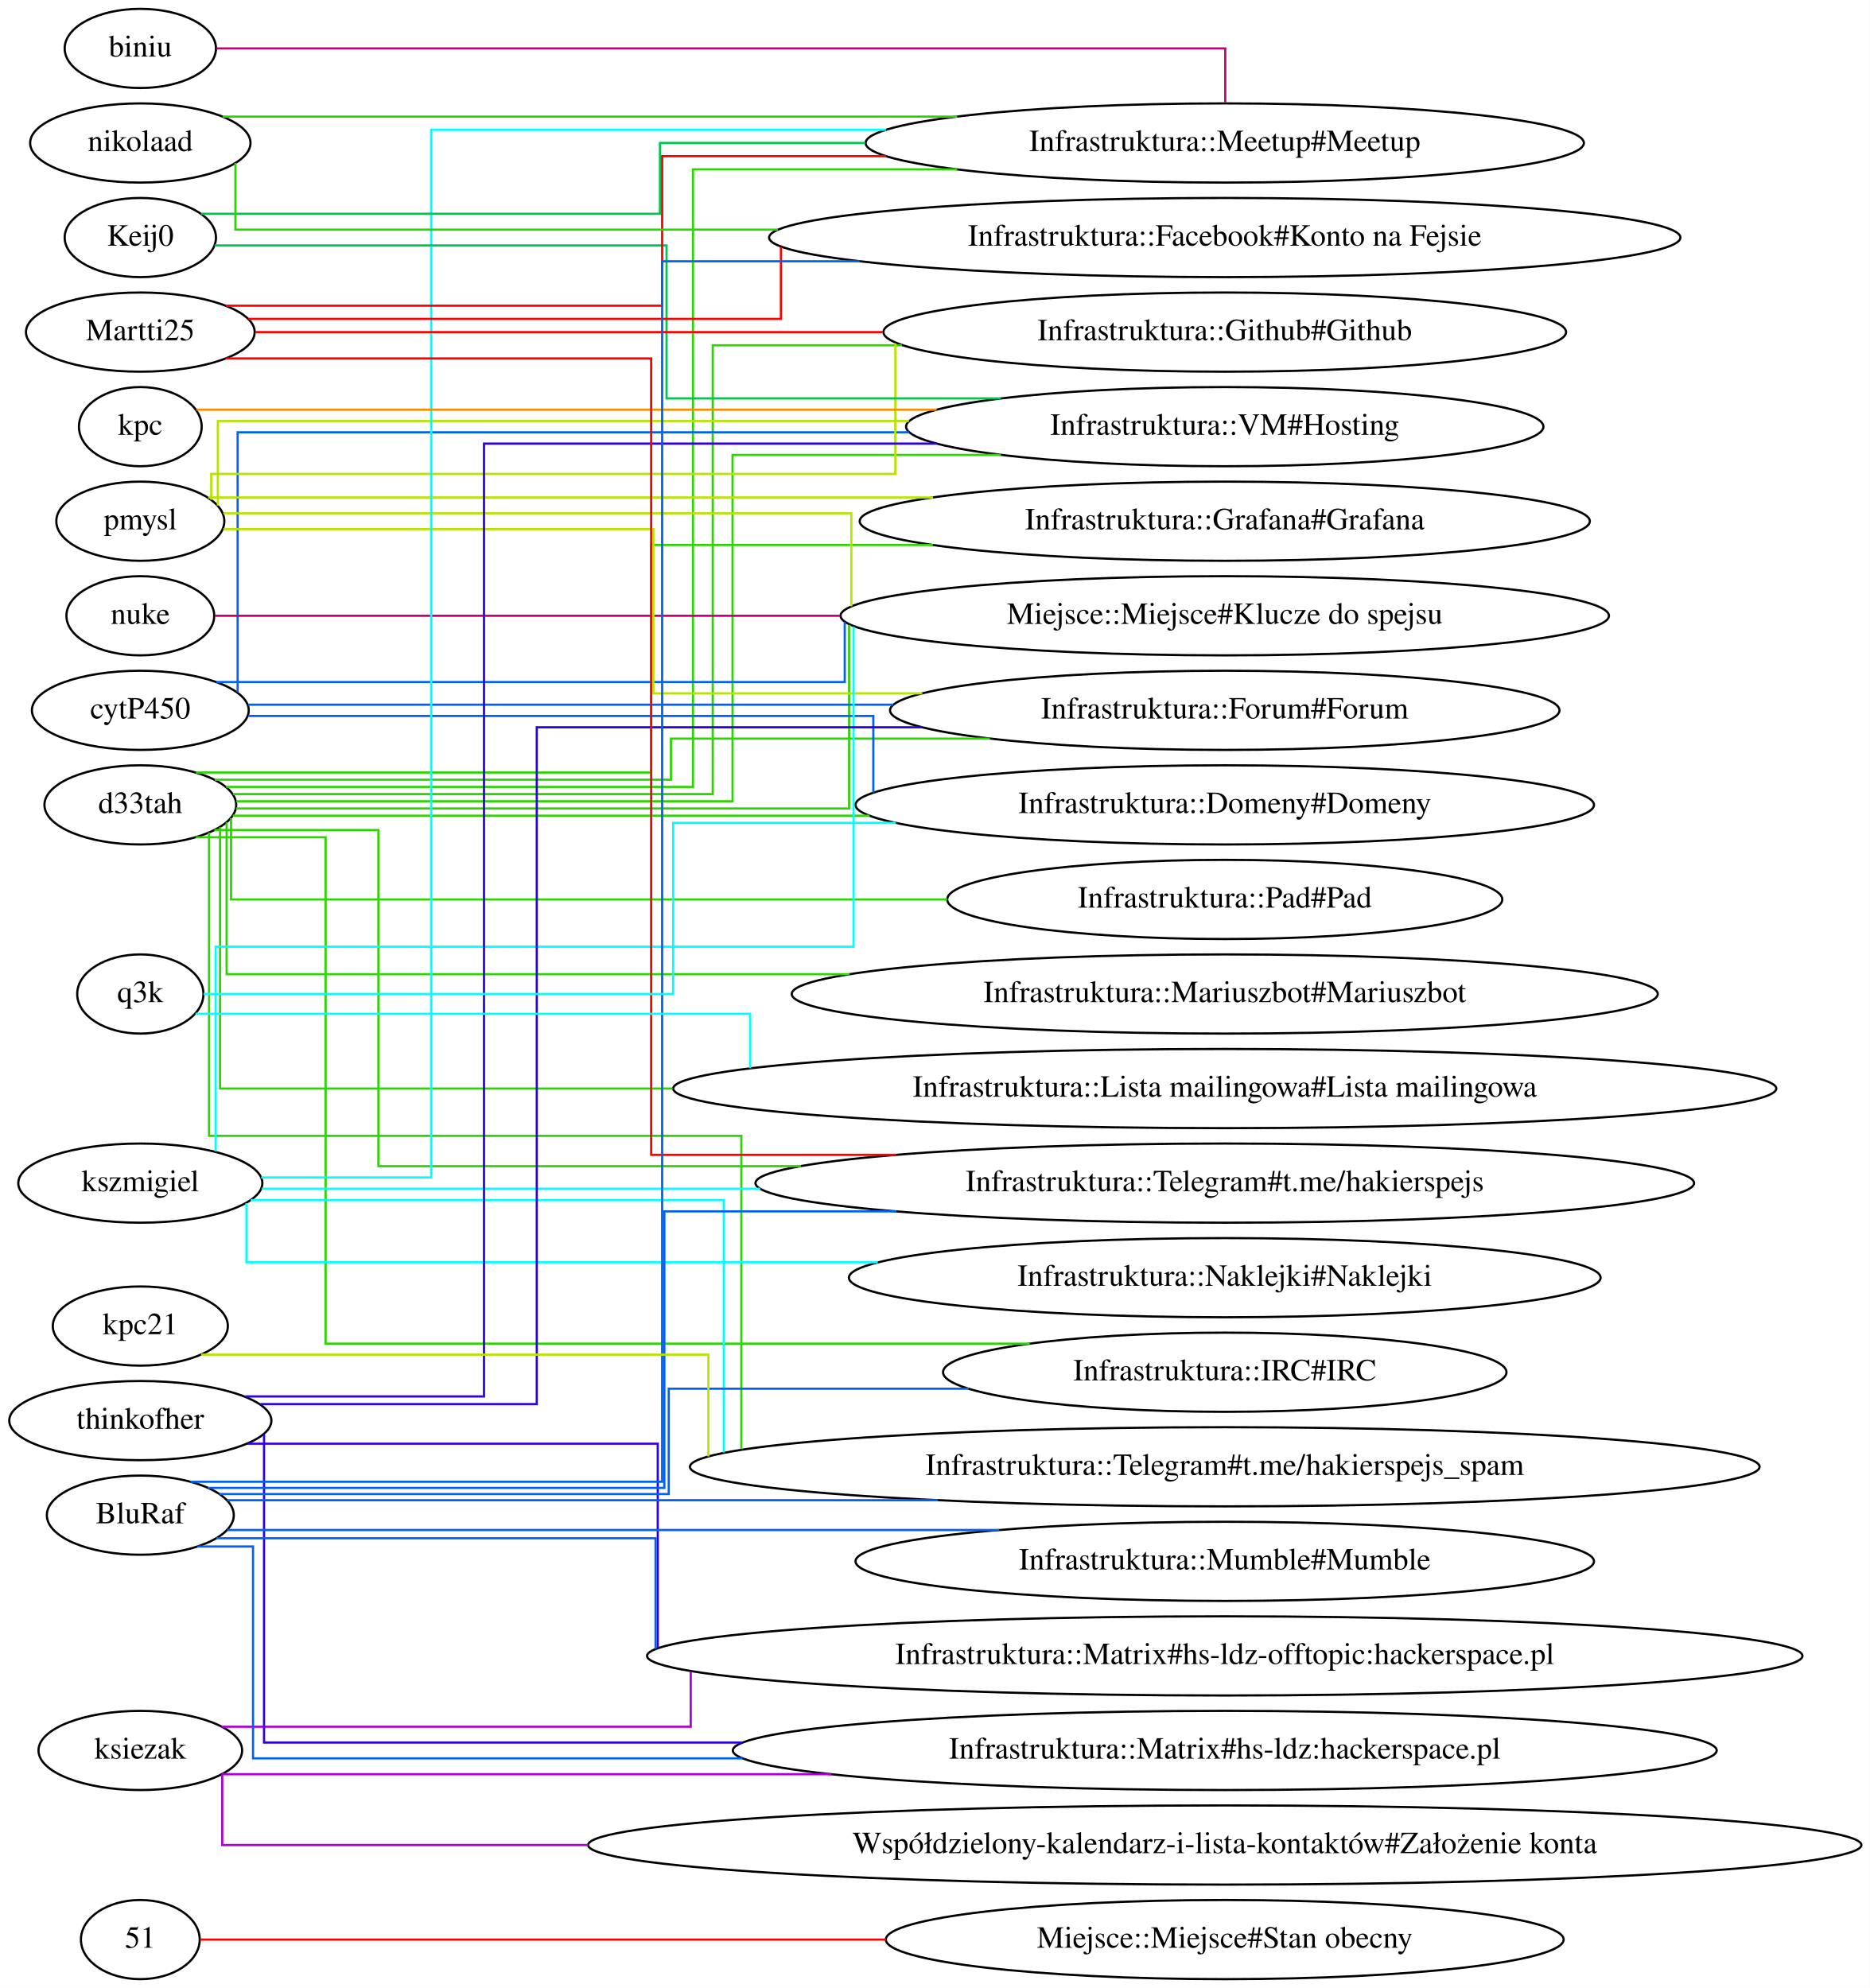
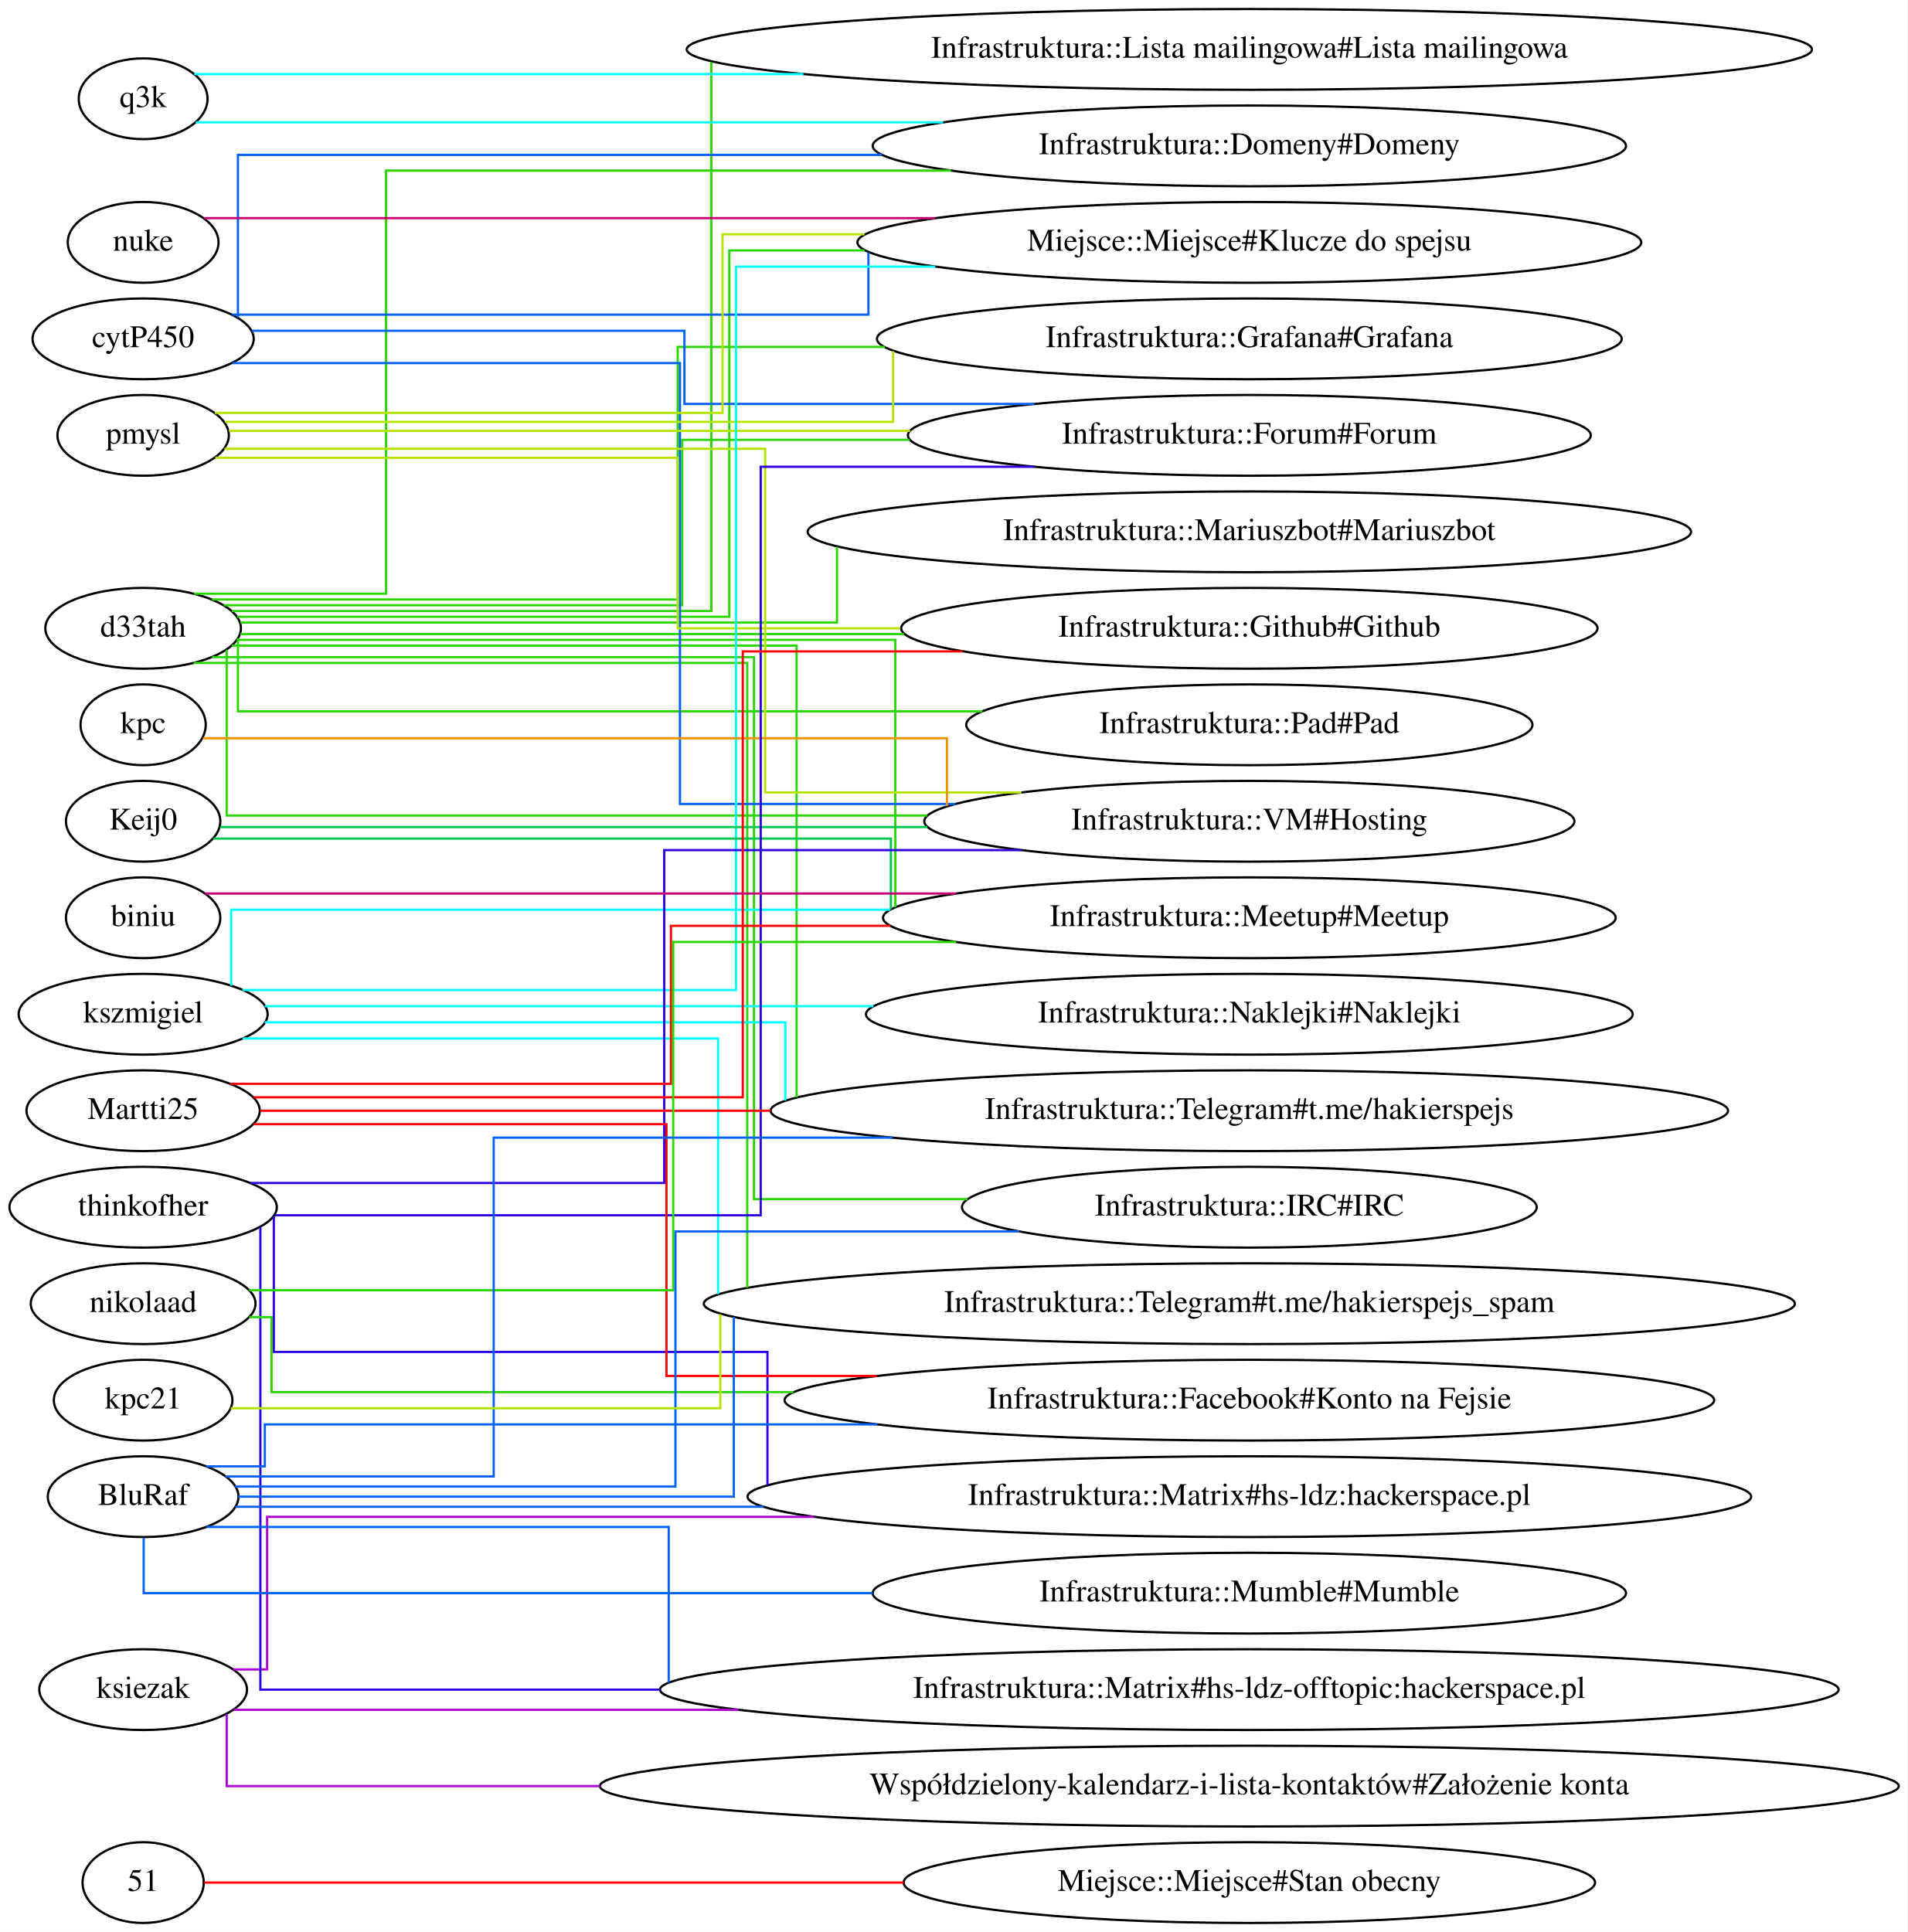
- <svg xmlns="http://www.w3.org/2000/svg" width="850pt" height="904pt" viewBox="0.00 0.00 850.04 904.00">
-   <g id="graph0" class="graph" transform="scale(1 1) rotate(0) translate(4 900)">
-     <polygon fill="#ffffff" stroke="transparent" points="-4,4 -4,-900 846.038,-900 846.038,4 -4,4" />
+ <svg xmlns="http://www.w3.org/2000/svg" width="850pt" height="861pt" viewBox="0.00 0.00 850.04 861.00">
+   <g id="graph0" class="graph" transform="scale(1 1) rotate(0) translate(4 857)">
+     <polygon fill="#ffffff" stroke="transparent" points="-4,4 -4,-857 846.038,-857 846.038,4 -4,4" />
    <g id="node1" class="node">
      <ellipse fill="none" stroke="#000000" cx="59.795" cy="-18" rx="27" ry="18" />
      <text text-anchor="middle" x="59.795" y="-14.3" font-family="Times,serif" font-size="14.00" fill="#000000">51</text>
    </g>
    <g id="node2" class="node">
      <ellipse fill="none" stroke="#000000" cx="552.814" cy="-18" rx="154.073" ry="18" />
      <text text-anchor="middle" x="552.814" y="-14.3" font-family="Times,serif" font-size="14.00" fill="#000000">Miejsce::Miejsce#Stan obecny</text>
    </g>
    <g id="edge1" class="edge">
      <path fill="none" stroke="#ff0000" d="M87.004,-18C145.495,-18 286.965,-18 398.764,-18" />
    </g>
    <g id="node3" class="node">
-       <ellipse fill="none" stroke="#000000" cx="59.795" cy="-534" rx="43.592" ry="18" />
-       <text text-anchor="middle" x="59.795" y="-530.3" font-family="Times,serif" font-size="14.00" fill="#000000">d33tah</text>
+       <ellipse fill="none" stroke="#000000" cx="59.795" cy="-577" rx="43.592" ry="18" />
+       <text text-anchor="middle" x="59.795" y="-573.3" font-family="Times,serif" font-size="14.00" fill="#000000">d33tah</text>
    </g>
    <g id="node4" class="node">
-       <ellipse fill="none" stroke="#000000" cx="552.814" cy="-835" rx="163.271" ry="18" />
-       <text text-anchor="middle" x="552.814" y="-831.3" font-family="Times,serif" font-size="14.00" fill="#000000">Infrastruktura::Meetup#Meetup</text>
-     </g>
-     <g id="edge2" class="edge">
-       <path fill="none" stroke="#2bd500" d="M98.776,-542.182C169.345,-542.182 311.038,-542.182 311.038,-542.182 311.038,-542.182 311.038,-823 311.038,-823 311.038,-823 371.011,-823 431.218,-823" />
-     </g>
-     <g id="node5" class="node">
-       <ellipse fill="none" stroke="#000000" cx="552.814" cy="-620" rx="174.669" ry="18" />
-       <text text-anchor="middle" x="552.814" y="-616.3" font-family="Times,serif" font-size="14.00" fill="#000000">Miejsce::Miejsce#Klucze do spejsu</text>
-     </g>
-     <g id="edge3" class="edge">
-       <path fill="none" stroke="#2bd500" d="M103.254,-532.364C191.213,-532.364 382.038,-532.364 382.038,-532.364 382.038,-532.364 382.038,-598.267 382.038,-615.773" />
-     </g>
-     <g id="node6" class="node">
-       <ellipse fill="none" stroke="#000000" cx="552.814" cy="-663" rx="165.971" ry="18" />
-       <text text-anchor="middle" x="552.814" y="-659.3" font-family="Times,serif" font-size="14.00" fill="#000000">Infrastruktura::Grafana#Grafana</text>
-     </g>
-     <g id="edge4" class="edge">
-       <path fill="none" stroke="#2bd500" d="M85.091,-548.727C145.283,-548.727 292.038,-548.727 292.038,-548.727 292.038,-548.727 292.038,-652.2 292.038,-652.2 292.038,-652.2 355.713,-652.2 420.134,-652.2" />
-     </g>
-     <g id="node7" class="node">
-       <ellipse fill="none" stroke="#000000" cx="552.814" cy="-276" rx="128.077" ry="18" />
-       <text text-anchor="middle" x="552.814" y="-272.3" font-family="Times,serif" font-size="14.00" fill="#000000">Infrastruktura::IRC#IRC</text>
-     </g>
-     <g id="edge5" class="edge">
-       <path fill="none" stroke="#2bd500" d="M85.07,-519.273C109.885,-519.273 144.038,-519.273 144.038,-519.273 144.038,-519.273 144.038,-289 144.038,-289 144.038,-289 343.891,-289 464.115,-289" />
-     </g>
-     <g id="node8" class="node">
      <ellipse fill="none" stroke="#000000" cx="552.814" cy="-362" rx="213.362" ry="18" />
      <text text-anchor="middle" x="552.814" y="-358.3" font-family="Times,serif" font-size="14.00" fill="#000000">Infrastruktura::Telegram#t.me/hakierspejs</text>
    </g>
+     <g id="edge2" class="edge">
+       <path fill="none" stroke="#2bd500" d="M99.376,-569.286C179.007,-569.286 351.038,-569.286 351.038,-569.286 351.038,-569.286 351.038,-401.967 351.038,-367.98" />
+     </g>
+     <g id="node5" class="node">
+       <ellipse fill="none" stroke="#000000" cx="552.814" cy="-792" rx="167.87" ry="18" />
+       <text text-anchor="middle" x="552.814" y="-788.3" font-family="Times,serif" font-size="14.00" fill="#000000">Infrastruktura::Domeny#Domeny</text>
+     </g>
+     <g id="edge3" class="edge">
+       <path fill="none" stroke="#2bd500" d="M82.486,-592.429C114.227,-592.429 168.038,-592.429 168.038,-592.429 168.038,-592.429 168.038,-781 168.038,-781 168.038,-781 308.639,-781 419.857,-781" />
+     </g>
+     <g id="node6" class="node">
+       <ellipse fill="none" stroke="#000000" cx="552.814" cy="-663" rx="152.173" ry="18" />
+       <text text-anchor="middle" x="552.814" y="-659.3" font-family="Times,serif" font-size="14.00" fill="#000000">Infrastruktura::Forum#Forum</text>
+     </g>
+     <g id="edge4" class="edge">
+       <path fill="none" stroke="#2bd500" d="M95.762,-587.286C162.781,-587.286 300.038,-587.286 300.038,-587.286 300.038,-587.286 300.038,-661 300.038,-661 300.038,-661 347.561,-661 401.395,-661" />
+     </g>
+     <g id="node7" class="node">
+       <ellipse fill="none" stroke="#000000" cx="552.814" cy="-577" rx="155.173" ry="18" />
+       <text text-anchor="middle" x="552.814" y="-573.3" font-family="Times,serif" font-size="14.00" fill="#000000">Infrastruktura::Github#Github</text>
+     </g>
+     <g id="edge5" class="edge">
+       <path fill="none" stroke="#2bd500" d="M103.115,-574.429C168.672,-574.429 296.316,-574.429 398.915,-574.429" />
+     </g>
+     <g id="node8" class="node">
+       <ellipse fill="none" stroke="#000000" cx="552.814" cy="-319" rx="128.077" ry="18" />
+       <text text-anchor="middle" x="552.814" y="-315.3" font-family="Times,serif" font-size="14.00" fill="#000000">Infrastruktura::IRC#IRC</text>
+     </g>
    <g id="edge6" class="edge">
-       <path fill="none" stroke="#2bd500" d="M93.45,-522.545C125.225,-522.545 168.038,-522.545 168.038,-522.545 168.038,-522.545 168.038,-369.714 168.038,-369.714 168.038,-369.714 264.044,-369.714 360.144,-369.714" />
+       <path fill="none" stroke="#2bd500" d="M90.495,-564.143C161.694,-564.143 332.038,-564.143 332.038,-564.143 332.038,-564.143 332.038,-322.6 332.038,-322.6 332.038,-322.6 377.564,-322.6 427.269,-322.6" />
    </g>
    <g id="node9" class="node">
-       <ellipse fill="none" stroke="#000000" cx="552.814" cy="-577" rx="152.173" ry="18" />
-       <text text-anchor="middle" x="552.814" y="-573.3" font-family="Times,serif" font-size="14.00" fill="#000000">Infrastruktura::Forum#Forum</text>
+       <ellipse fill="none" stroke="#000000" cx="552.814" cy="-620" rx="196.865" ry="18" />
+       <text text-anchor="middle" x="552.814" y="-616.3" font-family="Times,serif" font-size="14.00" fill="#000000">Infrastruktura::Mariuszbot#Mariuszbot</text>
    </g>
    <g id="edge7" class="edge">
-       <path fill="none" stroke="#2bd500" d="M93.593,-545.455C159.986,-545.455 301.038,-545.455 301.038,-545.455 301.038,-545.455 301.038,-564.143 301.038,-564.143 301.038,-564.143 377.417,-564.143 446.038,-564.143" />
+       <path fill="none" stroke="#2bd500" d="M103.119,-579.571C188.227,-579.571 369.038,-579.571 369.038,-579.571 369.038,-579.571 369.038,-601.841 369.038,-613.324" />
    </g>
    <g id="node10" class="node">
-       <ellipse fill="none" stroke="#000000" cx="552.814" cy="-233" rx="243.157" ry="18" />
-       <text text-anchor="middle" x="552.814" y="-229.3" font-family="Times,serif" font-size="14.00" fill="#000000">Infrastruktura::Telegram#t.me/hakierspejs_spam</text>
+       <ellipse fill="none" stroke="#000000" cx="552.814" cy="-534" rx="126.178" ry="18" />
+       <text text-anchor="middle" x="552.814" y="-530.3" font-family="Times,serif" font-size="14.00" fill="#000000">Infrastruktura::Pad#Pad</text>
    </g>
    <g id="edge8" class="edge">
-       <path fill="none" stroke="#2bd500" d="M91.038,-521.427C91.038,-485.256 91.038,-383.5 91.038,-383.5 91.038,-383.5 333.038,-383.5 333.038,-383.5 333.038,-383.5 333.038,-272.352 333.038,-241.091" />
+       <path fill="none" stroke="#2bd500" d="M102.038,-572.463C102.038,-562.583 102.038,-540 102.038,-540 102.038,-540 300.236,-540 433.788,-540" />
    </g>
    <g id="node11" class="node">
-       <ellipse fill="none" stroke="#000000" cx="552.814" cy="-491" rx="126.178" ry="18" />
-       <text text-anchor="middle" x="552.814" y="-487.3" font-family="Times,serif" font-size="14.00" fill="#000000">Infrastruktura::Pad#Pad</text>
+       <ellipse fill="none" stroke="#000000" cx="552.814" cy="-491" rx="144.874" ry="18" />
+       <text text-anchor="middle" x="552.814" y="-487.3" font-family="Times,serif" font-size="14.00" fill="#000000">Infrastruktura::VM#Hosting</text>
    </g>
    <g id="edge9" class="edge">
-       <path fill="none" stroke="#2bd500" d="M101.038,-528.021C101.038,-516.206 101.038,-491 101.038,-491 101.038,-491 293.005,-491 426.669,-491" />
+       <path fill="none" stroke="#2bd500" d="M97.038,-567.43C97.038,-545.516 97.038,-493.571 97.038,-493.571 97.038,-493.571 275.632,-493.571 409.229,-493.571" />
    </g>
    <g id="node12" class="node">
-       <ellipse fill="none" stroke="#000000" cx="552.814" cy="-448" rx="196.865" ry="18" />
-       <text text-anchor="middle" x="552.814" y="-444.3" font-family="Times,serif" font-size="14.00" fill="#000000">Infrastruktura::Mariuszbot#Mariuszbot</text>
+       <ellipse fill="none" stroke="#000000" cx="552.814" cy="-749" rx="174.669" ry="18" />
+       <text text-anchor="middle" x="552.814" y="-745.3" font-family="Times,serif" font-size="14.00" fill="#000000">Miejsce::Miejsce#Klucze do spejsu</text>
    </g>
    <g id="edge10" class="edge">
-       <path fill="none" stroke="#2bd500" d="M99.038,-526.05C99.038,-506.376 99.038,-457 99.038,-457 99.038,-457 253.534,-457 382.23,-457" />
+       <path fill="none" stroke="#2bd500" d="M101.768,-582.143C175.615,-582.143 321.038,-582.143 321.038,-582.143 321.038,-582.143 321.038,-745.4 321.038,-745.4 321.038,-745.4 346.892,-745.4 381.329,-745.4" />
    </g>
    <g id="node13" class="node">
-       <ellipse fill="none" stroke="#000000" cx="552.814" cy="-405" rx="250.756" ry="18" />
-       <text text-anchor="middle" x="552.814" y="-401.3" font-family="Times,serif" font-size="14.00" fill="#000000">Infrastruktura::Lista mailingowa#Lista mailingowa</text>
+       <ellipse fill="none" stroke="#000000" cx="552.814" cy="-706" rx="165.971" ry="18" />
+       <text text-anchor="middle" x="552.814" y="-702.3" font-family="Times,serif" font-size="14.00" fill="#000000">Infrastruktura::Grafana#Grafana</text>
    </g>
    <g id="edge11" class="edge">
-       <path fill="none" stroke="#2bd500" d="M96.038,-523.878C96.038,-493.467 96.038,-405 96.038,-405 96.038,-405 195.569,-405 301.71,-405" />
+       <path fill="none" stroke="#2bd500" d="M90.453,-589.857C154.799,-589.857 298.038,-589.857 298.038,-589.857 298.038,-589.857 298.038,-702.4 298.038,-702.4 298.038,-702.4 340.288,-702.4 390.378,-702.4" />
    </g>
    <g id="node14" class="node">
-       <ellipse fill="none" stroke="#000000" cx="552.814" cy="-706" rx="144.874" ry="18" />
-       <text text-anchor="middle" x="552.814" y="-702.3" font-family="Times,serif" font-size="14.00" fill="#000000">Infrastruktura::VM#Hosting</text>
+       <ellipse fill="none" stroke="#000000" cx="552.814" cy="-276" rx="243.157" ry="18" />
+       <text text-anchor="middle" x="552.814" y="-272.3" font-family="Times,serif" font-size="14.00" fill="#000000">Infrastruktura::Telegram#t.me/hakierspejs_spam</text>
    </g>
    <g id="edge12" class="edge">
-       <path fill="none" stroke="#2bd500" d="M103.353,-535.636C179.554,-535.636 329.038,-535.636 329.038,-535.636 329.038,-535.636 329.038,-693.143 329.038,-693.143 329.038,-693.143 391.962,-693.143 451.075,-693.143" />
+       <path fill="none" stroke="#2bd500" d="M82.287,-561.571C146.997,-561.571 329.038,-561.571 329.038,-561.571 329.038,-561.571 329.038,-327.035 329.038,-283.059" />
    </g>
    <g id="node15" class="node">
-       <ellipse fill="none" stroke="#000000" cx="552.814" cy="-749" rx="155.173" ry="18" />
-       <text text-anchor="middle" x="552.814" y="-745.3" font-family="Times,serif" font-size="14.00" fill="#000000">Infrastruktura::Github#Github</text>
+       <ellipse fill="none" stroke="#000000" cx="552.814" cy="-835" rx="250.756" ry="18" />
+       <text text-anchor="middle" x="552.814" y="-831.3" font-family="Times,serif" font-size="14.00" fill="#000000">Infrastruktura::Lista mailingowa#Lista mailingowa</text>
    </g>
    <g id="edge13" class="edge">
-       <path fill="none" stroke="#2bd500" d="M101.897,-538.909C175.551,-538.909 320.038,-538.909 320.038,-538.909 320.038,-538.909 320.038,-743 320.038,-743 320.038,-743 359.571,-743 406.054,-743" />
+       <path fill="none" stroke="#2bd500" d="M99.364,-584.714C170.589,-584.714 313.038,-584.714 313.038,-584.714 313.038,-584.714 313.038,-792.047 313.038,-829.302" />
    </g>
    <g id="node16" class="node">
-       <ellipse fill="none" stroke="#000000" cx="552.814" cy="-534" rx="167.87" ry="18" />
-       <text text-anchor="middle" x="552.814" y="-530.3" font-family="Times,serif" font-size="14.00" fill="#000000">Infrastruktura::Domeny#Domeny</text>
+       <ellipse fill="none" stroke="#000000" cx="552.814" cy="-448" rx="163.271" ry="18" />
+       <text text-anchor="middle" x="552.814" y="-444.3" font-family="Times,serif" font-size="14.00" fill="#000000">Infrastruktura::Meetup#Meetup</text>
    </g>
    <g id="edge14" class="edge">
-       <path fill="none" stroke="#2bd500" d="M101.829,-529.091C165.401,-529.091 289.397,-529.091 391.306,-529.091" />
+       <path fill="none" stroke="#2bd500" d="M101.576,-571.857C191.444,-571.857 395.038,-571.857 395.038,-571.857 395.038,-571.857 395.038,-475.328 395.038,-452.704" />
    </g>
    <g id="node17" class="node">
-       <ellipse fill="none" stroke="#000000" cx="59.795" cy="-577" rx="49.291" ry="18" />
-       <text text-anchor="middle" x="59.795" y="-573.3" font-family="Times,serif" font-size="14.00" fill="#000000">cytP450</text>
+       <ellipse fill="none" stroke="#000000" cx="59.795" cy="-706" rx="49.291" ry="18" />
+       <text text-anchor="middle" x="59.795" y="-702.3" font-family="Times,serif" font-size="14.00" fill="#000000">cytP450</text>
+     </g>
+     <g id="edge18" class="edge">
+       <path fill="none" stroke="#0061f2" d="M102.038,-715.406C102.038,-736.945 102.038,-788 102.038,-788 102.038,-788 260.171,-788 389.117,-788" />
+     </g>
+     <g id="edge15" class="edge">
+       <path fill="none" stroke="#0061f2" d="M108.324,-709.6C178.771,-709.6 301.038,-709.6 301.038,-709.6 301.038,-709.6 301.038,-677 301.038,-677 301.038,-677 385.758,-677 456.91,-677" />
+     </g>
+     <g id="edge17" class="edge">
+       <path fill="none" stroke="#0061f2" d="M99.569,-695.2C167.599,-695.2 299.038,-695.2 299.038,-695.2 299.038,-695.2 299.038,-498.714 299.038,-498.714 299.038,-498.714 359.785,-498.714 421.837,-498.714" />
    </g>
    <g id="edge16" class="edge">
-       <path fill="none" stroke="#0061f2" d="M94.371,-589.857C177.179,-589.857 380.038,-589.857 380.038,-589.857 380.038,-589.857 380.038,-609.756 380.038,-617.218" />
-     </g>
-     <g id="edge15" class="edge">
-       <path fill="none" stroke="#0061f2" d="M108.87,-579.571C176.641,-579.571 301.867,-579.571 402.084,-579.571" />
-     </g>
-     <g id="edge17" class="edge">
-       <path fill="none" stroke="#0061f2" d="M104.038,-585.295C104.038,-613.422 104.038,-703.429 104.038,-703.429 104.038,-703.429 277.974,-703.429 409.276,-703.429" />
-     </g>
-     <g id="edge18" class="edge">
-       <path fill="none" stroke="#0061f2" d="M108.966,-574.429C201.663,-574.429 393.038,-574.429 393.038,-574.429 393.038,-574.429 393.038,-550.73 393.038,-539.621" />
+       <path fill="none" stroke="#0061f2" d="M99.431,-716.8C185.746,-716.8 383.038,-716.8 383.038,-716.8 383.038,-716.8 383.038,-735.675 383.038,-744.523" />
    </g>
    <g id="node18" class="node">
-       <ellipse fill="none" stroke="#000000" cx="59.795" cy="-620" rx="33.595" ry="18" />
-       <text text-anchor="middle" x="59.795" y="-616.3" font-family="Times,serif" font-size="14.00" fill="#000000">nuke</text>
+       <ellipse fill="none" stroke="#000000" cx="59.795" cy="-749" rx="33.595" ry="18" />
+       <text text-anchor="middle" x="59.795" y="-745.3" font-family="Times,serif" font-size="14.00" fill="#000000">nuke</text>
    </g>
    <g id="edge19" class="edge">
-       <path fill="none" stroke="#c60077" d="M93.682,-620C151.768,-620 274.132,-620 377.937,-620" />
+       <path fill="none" stroke="#c60077" d="M87.004,-759.8C147.968,-759.8 299.076,-759.8 412.776,-759.8" />
    </g>
    <g id="node19" class="node">
      <ellipse fill="none" stroke="#000000" cx="59.795" cy="-663" rx="38.194" ry="18" />
      <text text-anchor="middle" x="59.795" y="-659.3" font-family="Times,serif" font-size="14.00" fill="#000000">pmysl</text>
    </g>
+     <g id="edge21" class="edge">
+       <path fill="none" stroke="#b6e400" d="M98.071,-665C162.494,-665 295.913,-665 401.658,-665" />
+     </g>
    <g id="edge20" class="edge">
-       <path fill="none" stroke="#b6e400" d="M97.507,-666.6C182.775,-666.6 383.038,-666.6 383.038,-666.6 383.038,-666.6 383.038,-635.837 383.038,-624.301" />
-     </g>
-     <g id="edge21" class="edge">
-       <path fill="none" stroke="#b6e400" d="M90.635,-673.8C155.195,-673.8 307.88,-673.8 420.168,-673.8" />
+       <path fill="none" stroke="#b6e400" d="M91.925,-653C156.956,-653 298.038,-653 298.038,-653 298.038,-653 298.038,-577 298.038,-577 298.038,-577 344.226,-577 397.271,-577" />
    </g>
    <g id="edge22" class="edge">
-       <path fill="none" stroke="#b6e400" d="M97.528,-659.4C163.541,-659.4 293.038,-659.4 293.038,-659.4 293.038,-659.4 293.038,-584.714 293.038,-584.714 293.038,-584.714 353.007,-584.714 415.319,-584.714" />
+       <path fill="none" stroke="#b6e400" d="M96.039,-657C171.19,-657 337.038,-657 337.038,-657 337.038,-657 337.038,-503.857 337.038,-503.857 337.038,-503.857 395.279,-503.857 451.244,-503.857" />
    </g>
    <g id="edge23" class="edge">
-       <path fill="none" stroke="#b6e400" d="M95.038,-670.12C95.038,-682.938 95.038,-708.571 95.038,-708.571 95.038,-708.571 274.976,-708.571 409.227,-708.571" />
+       <path fill="none" stroke="#b6e400" d="M91.719,-673C160.813,-673 318.038,-673 318.038,-673 318.038,-673 318.038,-752.6 318.038,-752.6 318.038,-752.6 345.309,-752.6 381.262,-752.6" />
    </g>
    <g id="edge24" class="edge">
-       <path fill="none" stroke="#b6e400" d="M92.038,-672.744C92.038,-678.432 92.038,-684.5 92.038,-684.5 92.038,-684.5 403.038,-684.5 403.038,-684.5 403.038,-684.5 403.038,-728.734 403.038,-743.939" />
+       <path fill="none" stroke="#b6e400" d="M96.201,-669C182.829,-669 394.038,-669 394.038,-669 394.038,-669 394.038,-690.248 394.038,-700.54" />
    </g>
    <g id="node20" class="node">
-       <ellipse fill="none" stroke="#000000" cx="59.795" cy="-362" rx="55.491" ry="18" />
-       <text text-anchor="middle" x="59.795" y="-358.3" font-family="Times,serif" font-size="14.00" fill="#000000">kszmigiel</text>
+       <ellipse fill="none" stroke="#000000" cx="59.795" cy="-405" rx="55.491" ry="18" />
+       <text text-anchor="middle" x="59.795" y="-401.3" font-family="Times,serif" font-size="14.00" fill="#000000">kszmigiel</text>
+     </g>
+     <g id="edge25" class="edge">
+       <path fill="none" stroke="#00ffff" d="M113.971,-401.4C196.956,-401.4 346.038,-401.4 346.038,-401.4 346.038,-401.4 346.038,-376.869 346.038,-366.52" />
+     </g>
+     <g id="edge26" class="edge">
+       <path fill="none" stroke="#00ffff" d="M104.023,-415.8C179.247,-415.8 324.038,-415.8 324.038,-415.8 324.038,-415.8 324.038,-738.2 324.038,-738.2 324.038,-738.2 365.323,-738.2 412.816,-738.2" />
    </g>
    <g id="edge27" class="edge">
-       <path fill="none" stroke="#00ffff" d="M114.729,-364.571C151.063,-364.571 192.038,-364.571 192.038,-364.571 192.038,-364.571 192.038,-841 192.038,-841 192.038,-841 300.708,-841 398.766,-841" />
-     </g>
-     <g id="edge25" class="edge">
-       <path fill="none" stroke="#00ffff" d="M94.038,-376.498C94.038,-405.841 94.038,-469.5 94.038,-469.5 94.038,-469.5 384.038,-469.5 384.038,-469.5 384.038,-469.5 384.038,-588.879 384.038,-614.993" />
-     </g>
-     <g id="edge26" class="edge">
-       <path fill="none" stroke="#00ffff" d="M114.915,-359.429C170.132,-359.429 258.617,-359.429 341.641,-359.429" />
+       <path fill="none" stroke="#00ffff" d="M104.136,-394.2C177.476,-394.2 316.038,-394.2 316.038,-394.2 316.038,-394.2 316.038,-301.263 316.038,-280.207" />
+     </g>
+     <g id="edge29" class="edge">
+       <path fill="none" stroke="#00ffff" d="M99.038,-417.734C99.038,-431.531 99.038,-451.6 99.038,-451.6 99.038,-451.6 262.185,-451.6 392.829,-451.6" />
+     </g>
+     <g id="node21" class="node">
+       <ellipse fill="none" stroke="#000000" cx="552.814" cy="-405" rx="170.87" ry="18" />
+       <text text-anchor="middle" x="552.814" y="-401.3" font-family="Times,serif" font-size="14.00" fill="#000000">Infrastruktura::Naklejki#Naklejki</text>
    </g>
    <g id="edge28" class="edge">
-       <path fill="none" stroke="#00ffff" d="M109.997,-354.286C186.894,-354.286 325.038,-354.286 325.038,-354.286 325.038,-354.286 325.038,-264.713 325.038,-239.521" />
-     </g>
-     <g id="node21" class="node">
-       <ellipse fill="none" stroke="#000000" cx="552.814" cy="-319" rx="170.87" ry="18" />
-       <text text-anchor="middle" x="552.814" y="-315.3" font-family="Times,serif" font-size="14.00" fill="#000000">Infrastruktura::Naklejki#Naklejki</text>
-     </g>
-     <g id="edge29" class="edge">
-       <path fill="none" stroke="#00ffff" d="M108.038,-352.916C108.038,-342.251 108.038,-326 108.038,-326 108.038,-326 267.168,-326 395.063,-326" />
+       <path fill="none" stroke="#00ffff" d="M113.967,-408.6C178.879,-408.6 290.723,-408.6 385.252,-408.6" />
    </g>
    <g id="node22" class="node">
      <ellipse fill="none" stroke="#000000" cx="59.795" cy="-104" rx="46.292" ry="18" />
      <text text-anchor="middle" x="59.795" y="-100.3" font-family="Times,serif" font-size="14.00" fill="#000000">ksiezak</text>
    </g>
    <g id="node23" class="node">
-       <ellipse fill="none" stroke="#000000" cx="552.814" cy="-147" rx="262.653" ry="18" />
-       <text text-anchor="middle" x="552.814" y="-143.3" font-family="Times,serif" font-size="14.00" fill="#000000">Infrastruktura::Matrix#hs-ldz-offtopic:hackerspace.pl</text>
+       <ellipse fill="none" stroke="#000000" cx="552.814" cy="-104" rx="262.653" ry="18" />
+       <text text-anchor="middle" x="552.814" y="-100.3" font-family="Times,serif" font-size="14.00" fill="#000000">Infrastruktura::Matrix#hs-ldz-offtopic:hackerspace.pl</text>
    </g>
    <g id="edge30" class="edge">
-       <path fill="none" stroke="#ab00d5" d="M96.719,-114.8C166.328,-114.8 310.038,-114.8 310.038,-114.8 310.038,-114.8 310.038,-130.367 310.038,-139.854" />
+       <path fill="none" stroke="#ab00d5" d="M100.141,-95C150.103,-95 239.167,-95 325.154,-95" />
    </g>
    <g id="node24" class="node">
-       <ellipse fill="none" stroke="#000000" cx="552.814" cy="-104" rx="223.66" ry="18" />
-       <text text-anchor="middle" x="552.814" y="-100.3" font-family="Times,serif" font-size="14.00" fill="#000000">Infrastruktura::Matrix#hs-ldz:hackerspace.pl</text>
-     </g>
-     <g id="edge31" class="edge">
-       <path fill="none" stroke="#ab00d5" d="M96.851,-93.2C155.356,-93.2 272.87,-93.2 373.942,-93.2" />
-     </g>
-     <g id="node25" class="node">
      <ellipse fill="none" stroke="#000000" cx="552.814" cy="-61" rx="289.449" ry="18" />
      <text text-anchor="middle" x="552.814" y="-57.3" font-family="Times,serif" font-size="14.00" fill="#000000">Współdzielony-kalendarz-i-lista-kontaktów#Założenie konta</text>
    </g>
+     <g id="edge31" class="edge">
+       <path fill="none" stroke="#ab00d5" d="M97.038,-93.149C97.038,-80.411 97.038,-61 97.038,-61 97.038,-61 173.348,-61 263.518,-61" />
+     </g>
+     <g id="node25" class="node">
+       <ellipse fill="none" stroke="#000000" cx="552.814" cy="-190" rx="223.66" ry="18" />
+       <text text-anchor="middle" x="552.814" y="-186.3" font-family="Times,serif" font-size="14.00" fill="#000000">Infrastruktura::Matrix#hs-ldz:hackerspace.pl</text>
+     </g>
    <g id="edge32" class="edge">
-       <path fill="none" stroke="#ab00d5" d="M97.038,-93.149C97.038,-80.411 97.038,-61 97.038,-61 97.038,-61 173.348,-61 263.518,-61" />
+       <path fill="none" stroke="#ab00d5" d="M99.943,-113C108.51,-113 115.038,-113 115.038,-113 115.038,-113 115.038,-181 115.038,-181 115.038,-181 241.79,-181 358.887,-181" />
    </g>
    <g id="node26" class="node">
-       <ellipse fill="none" stroke="#000000" cx="59.795" cy="-706" rx="27.895" ry="18" />
-       <text text-anchor="middle" x="59.795" y="-702.3" font-family="Times,serif" font-size="14.00" fill="#000000">kpc</text>
+       <ellipse fill="none" stroke="#000000" cx="59.795" cy="-534" rx="27.895" ry="18" />
+       <text text-anchor="middle" x="59.795" y="-530.3" font-family="Times,serif" font-size="14.00" fill="#000000">kpc</text>
    </g>
    <g id="edge33" class="edge">
-       <path fill="none" stroke="#f29100" d="M85.263,-713.714C146.636,-713.714 306.176,-713.714 421.849,-713.714" />
+       <path fill="none" stroke="#f29100" d="M86.428,-528C169.452,-528 418.038,-528 418.038,-528 418.038,-528 418.038,-508.468 418.038,-497.786" />
    </g>
    <g id="node27" class="node">
-       <ellipse fill="none" stroke="#000000" cx="59.795" cy="-792" rx="34.394" ry="18" />
-       <text text-anchor="middle" x="59.795" y="-788.3" font-family="Times,serif" font-size="14.00" fill="#000000">Keij0</text>
+       <ellipse fill="none" stroke="#000000" cx="59.795" cy="-491" rx="34.394" ry="18" />
+       <text text-anchor="middle" x="59.795" y="-487.3" font-family="Times,serif" font-size="14.00" fill="#000000">Keij0</text>
    </g>
    <g id="edge34" class="edge">
-       <path fill="none" stroke="#00c64f" d="M87.357,-802.8C149.676,-802.8 296.038,-802.8 296.038,-802.8 296.038,-802.8 296.038,-835 296.038,-835 296.038,-835 338.825,-835 389.466,-835" />
+       <path fill="none" stroke="#00c64f" d="M94.071,-488.429C158.327,-488.429 300.243,-488.429 409.333,-488.429" />
    </g>
    <g id="edge35" class="edge">
-       <path fill="none" stroke="#00c64f" d="M93.565,-788.4C159.513,-788.4 299.038,-788.4 299.038,-788.4 299.038,-788.4 299.038,-718.857 299.038,-718.857 299.038,-718.857 380.453,-718.857 451.056,-718.857" />
+       <path fill="none" stroke="#00c64f" d="M91.145,-483.286C174.102,-483.286 393.038,-483.286 393.038,-483.286 393.038,-483.286 393.038,-460.879 393.038,-451.776" />
    </g>
    <g id="node28" class="node">
-       <ellipse fill="none" stroke="#000000" cx="59.795" cy="-254" rx="59.59" ry="18" />
-       <text text-anchor="middle" x="59.795" y="-250.3" font-family="Times,serif" font-size="14.00" fill="#000000">thinkofher</text>
+       <ellipse fill="none" stroke="#000000" cx="59.795" cy="-319" rx="59.59" ry="18" />
+       <text text-anchor="middle" x="59.795" y="-315.3" font-family="Times,serif" font-size="14.00" fill="#000000">thinkofher</text>
    </g>
    <g id="edge39" class="edge">
-       <path fill="none" stroke="#2e00e4" d="M114.363,-261.5C167.413,-261.5 240.038,-261.5 240.038,-261.5 240.038,-261.5 240.038,-569.286 240.038,-569.286 240.038,-569.286 331.257,-569.286 415.171,-569.286" />
+       <path fill="none" stroke="#2e00e4" d="M118.504,-315.4C199.34,-315.4 335.038,-315.4 335.038,-315.4 335.038,-315.4 335.038,-649 335.038,-649 335.038,-649 398.551,-649 456.977,-649" />
+     </g>
+     <g id="edge37" class="edge">
+       <path fill="none" stroke="#2e00e4" d="M107.634,-329.8C175.62,-329.8 292.038,-329.8 292.038,-329.8 292.038,-329.8 292.038,-478.143 292.038,-478.143 292.038,-478.143 378.023,-478.143 451.244,-478.143" />
+     </g>
+     <g id="edge36" class="edge">
+       <path fill="none" stroke="#2e00e4" d="M112.038,-310.035C112.038,-269.345 112.038,-104 112.038,-104 112.038,-104 195.654,-104 290.048,-104" />
    </g>
    <g id="edge38" class="edge">
-       <path fill="none" stroke="#2e00e4" d="M107.522,-265C153.47,-265 216.038,-265 216.038,-265 216.038,-265 216.038,-698.286 216.038,-698.286 216.038,-698.286 327.082,-698.286 421.643,-698.286" />
-     </g>
-     <g id="edge36" class="edge">
-       <path fill="none" stroke="#2e00e4" d="M108.537,-243.5C177.441,-243.5 295.038,-243.5 295.038,-243.5 295.038,-243.5 295.038,-168.292 295.038,-150.665" />
-     </g>
-     <g id="edge37" class="edge">
-       <path fill="none" stroke="#2e00e4" d="M116.038,-247.709C116.038,-219.688 116.038,-107.6 116.038,-107.6 116.038,-107.6 224.593,-107.6 333.466,-107.6" />
+       <path fill="none" stroke="#2e00e4" d="M118.038,-314.768C118.038,-300.418 118.038,-254.5 118.038,-254.5 118.038,-254.5 338.038,-254.5 338.038,-254.5 338.038,-254.5 338.038,-210.267 338.038,-195.061" />
    </g>
    <g id="node29" class="node">
-       <ellipse fill="none" stroke="#000000" cx="59.795" cy="-749" rx="51.991" ry="18" />
-       <text text-anchor="middle" x="59.795" y="-745.3" font-family="Times,serif" font-size="14.00" fill="#000000">Martti25</text>
+       <ellipse fill="none" stroke="#000000" cx="59.795" cy="-362" rx="51.991" ry="18" />
+       <text text-anchor="middle" x="59.795" y="-358.3" font-family="Times,serif" font-size="14.00" fill="#000000">Martti25</text>
+     </g>
+     <g id="edge40" class="edge">
+       <path fill="none" stroke="#ff0000" d="M112.09,-362C166.61,-362 255.649,-362 339.475,-362" />
+     </g>
+     <g id="edge42" class="edge">
+       <path fill="none" stroke="#ff0000" d="M109.123,-368C186.341,-368 327.038,-368 327.038,-368 327.038,-368 327.038,-566.714 327.038,-566.714 327.038,-566.714 373.996,-566.714 425.082,-566.714" />
+     </g>
+     <g id="edge43" class="edge">
+       <path fill="none" stroke="#ff0000" d="M98.64,-374C165.456,-374 295.038,-374 295.038,-374 295.038,-374 295.038,-444.4 295.038,-444.4 295.038,-444.4 340.282,-444.4 392.86,-444.4" />
+     </g>
+     <g id="node30" class="node">
+       <ellipse fill="none" stroke="#000000" cx="552.814" cy="-233" rx="207.163" ry="18" />
+       <text text-anchor="middle" x="552.814" y="-229.3" font-family="Times,serif" font-size="14.00" fill="#000000">Infrastruktura::Facebook#Konto na Fejsie</text>
    </g>
    <g id="edge41" class="edge">
-       <path fill="none" stroke="#ff0000" d="M98.705,-761C166.01,-761 297.038,-761 297.038,-761 297.038,-761 297.038,-829 297.038,-829 297.038,-829 344.693,-829 398.862,-829" />
-     </g>
-     <g id="edge42" class="edge">
-       <path fill="none" stroke="#ff0000" d="M98.667,-737C164.781,-737 292.038,-737 292.038,-737 292.038,-737 292.038,-374.857 292.038,-374.857 292.038,-374.857 345.12,-374.857 403.387,-374.857" />
-     </g>
-     <g id="edge40" class="edge">
-       <path fill="none" stroke="#ff0000" d="M112.09,-749C179.435,-749 299.447,-749 397.247,-749" />
-     </g>
-     <g id="node30" class="node">
-       <ellipse fill="none" stroke="#000000" cx="552.814" cy="-792" rx="207.163" ry="18" />
-       <text text-anchor="middle" x="552.814" y="-788.3" font-family="Times,serif" font-size="14.00" fill="#000000">Infrastruktura::Facebook#Konto na Fejsie</text>
-     </g>
-     <g id="edge43" class="edge">
-       <path fill="none" stroke="#ff0000" d="M108.871,-755C191.873,-755 351.038,-755 351.038,-755 351.038,-755 351.038,-778.037 351.038,-787.756" />
+       <path fill="none" stroke="#ff0000" d="M108.975,-356C177.406,-356 293.038,-356 293.038,-356 293.038,-356 293.038,-243.8 293.038,-243.8 293.038,-243.8 335.911,-243.8 386.823,-243.8" />
    </g>
    <g id="node31" class="node">
-       <ellipse fill="none" stroke="#000000" cx="59.795" cy="-835" rx="50.091" ry="18" />
-       <text text-anchor="middle" x="59.795" y="-831.3" font-family="Times,serif" font-size="14.00" fill="#000000">nikolaad</text>
+       <ellipse fill="none" stroke="#000000" cx="59.795" cy="-276" rx="50.091" ry="18" />
+       <text text-anchor="middle" x="59.795" y="-272.3" font-family="Times,serif" font-size="14.00" fill="#000000">nikolaad</text>
+     </g>
+     <g id="edge45" class="edge">
+       <path fill="none" stroke="#2bd500" d="M107.034,-282C175.976,-282 296.038,-282 296.038,-282 296.038,-282 296.038,-437.2 296.038,-437.2 296.038,-437.2 358.736,-437.2 422.169,-437.2" />
    </g>
    <g id="edge44" class="edge">
-       <path fill="none" stroke="#2bd500" d="M97.256,-847C167.479,-847 321.689,-847 431.203,-847" />
-     </g>
-     <g id="edge45" class="edge">
-       <path fill="none" stroke="#2bd500" d="M103.038,-825.862C103.038,-814.223 103.038,-795.6 103.038,-795.6 103.038,-795.6 230.444,-795.6 349.638,-795.6" />
+       <path fill="none" stroke="#2bd500" d="M107.067,-270C112.999,-270 117.038,-270 117.038,-270 117.038,-270 117.038,-236.6 117.038,-236.6 117.038,-236.6 235.99,-236.6 349.598,-236.6" />
    </g>
    <g id="node32" class="node">
-       <ellipse fill="none" stroke="#000000" cx="59.795" cy="-211" rx="42.494" ry="18" />
-       <text text-anchor="middle" x="59.795" y="-207.3" font-family="Times,serif" font-size="14.00" fill="#000000">BluRaf</text>
+       <ellipse fill="none" stroke="#000000" cx="59.795" cy="-190" rx="42.494" ry="18" />
+       <text text-anchor="middle" x="59.795" y="-186.3" font-family="Times,serif" font-size="14.00" fill="#000000">BluRaf</text>
    </g>
    <g id="edge46" class="edge">
-       <path fill="none" stroke="#0061f2" d="M95.762,-220.6C162.781,-220.6 300.038,-220.6 300.038,-220.6 300.038,-220.6 300.038,-268.5 300.038,-268.5 300.038,-268.5 370.073,-268.5 436.414,-268.5" />
+       <path fill="none" stroke="#0061f2" d="M96.427,-199C142.608,-199 216.038,-199 216.038,-199 216.038,-199 216.038,-350 216.038,-350 216.038,-350 306.597,-350 393.795,-350" />
+     </g>
+     <g id="edge52" class="edge">
+       <path fill="none" stroke="#0061f2" d="M100.849,-194.5C168.751,-194.5 297.038,-194.5 297.038,-194.5 297.038,-194.5 297.038,-308.2 297.038,-308.2 297.038,-308.2 379.095,-308.2 450.254,-308.2" />
+     </g>
+     <g id="edge51" class="edge">
+       <path fill="none" stroke="#0061f2" d="M102.089,-190C176.502,-190 323.038,-190 323.038,-190 323.038,-190 323.038,-250.659 323.038,-270.089" />
+     </g>
+     <g id="edge50" class="edge">
+       <path fill="none" stroke="#0061f2" d="M88.05,-176.5C150.351,-176.5 294.038,-176.5 294.038,-176.5 294.038,-176.5 294.038,-120.992 294.038,-107.115" />
+     </g>
+     <g id="edge48" class="edge">
+       <path fill="none" stroke="#0061f2" d="M100.981,-185.5C153.284,-185.5 247.448,-185.5 336.327,-185.5" />
    </g>
    <g id="edge47" class="edge">
-       <path fill="none" stroke="#0061f2" d="M90.453,-223.4C154.799,-223.4 298.038,-223.4 298.038,-223.4 298.038,-223.4 298.038,-349.143 298.038,-349.143 298.038,-349.143 347.898,-349.143 403.504,-349.143" />
-     </g>
-     <g id="edge50" class="edge">
-       <path fill="none" stroke="#0061f2" d="M99.307,-217.8C168.542,-217.8 314.66,-217.8 422.414,-217.8" />
-     </g>
-     <g id="edge48" class="edge">
-       <path fill="none" stroke="#0061f2" d="M94.358,-200.5C159.517,-200.5 294.038,-200.5 294.038,-200.5 294.038,-200.5 294.038,-161.704 294.038,-150.186" />
-     </g>
-     <g id="edge52" class="edge">
-       <path fill="none" stroke="#0061f2" d="M85.717,-196.75C98.427,-196.75 111.038,-196.75 111.038,-196.75 111.038,-196.75 111.038,-100.4 111.038,-100.4 111.038,-100.4 222.563,-100.4 333.544,-100.4" />
-     </g>
-     <g id="edge51" class="edge">
-       <path fill="none" stroke="#0061f2" d="M82.543,-226.2C141.923,-226.2 297.038,-226.2 297.038,-226.2 297.038,-226.2 297.038,-781.2 297.038,-781.2 297.038,-781.2 337.842,-781.2 386.855,-781.2" />
+       <path fill="none" stroke="#0061f2" d="M87.87,-203.5C101.105,-203.5 114.038,-203.5 114.038,-203.5 114.038,-203.5 114.038,-222.2 114.038,-222.2 114.038,-222.2 262.678,-222.2 386.932,-222.2" />
    </g>
    <g id="node33" class="node">
-       <ellipse fill="none" stroke="#000000" cx="552.814" cy="-190" rx="167.87" ry="18" />
-       <text text-anchor="middle" x="552.814" y="-186.3" font-family="Times,serif" font-size="14.00" fill="#000000">Infrastruktura::Mumble#Mumble</text>
+       <ellipse fill="none" stroke="#000000" cx="552.814" cy="-147" rx="167.87" ry="18" />
+       <text text-anchor="middle" x="552.814" y="-143.3" font-family="Times,serif" font-size="14.00" fill="#000000">Infrastruktura::Mumble#Mumble</text>
    </g>
    <g id="edge49" class="edge">
-       <path fill="none" stroke="#0061f2" d="M99.307,-204.25C174.712,-204.25 341.311,-204.25 450.225,-204.25" />
+       <path fill="none" stroke="#0061f2" d="M60.038,-171.515C60.038,-159.86 60.038,-147 60.038,-147 60.038,-147 242.146,-147 384.951,-147" />
    </g>
    <g id="node34" class="node">
-       <ellipse fill="none" stroke="#000000" cx="59.795" cy="-878" rx="34.394" ry="18" />
-       <text text-anchor="middle" x="59.795" y="-874.3" font-family="Times,serif" font-size="14.00" fill="#000000">biniu</text>
+       <ellipse fill="none" stroke="#000000" cx="59.795" cy="-448" rx="34.394" ry="18" />
+       <text text-anchor="middle" x="59.795" y="-444.3" font-family="Times,serif" font-size="14.00" fill="#000000">biniu</text>
    </g>
    <g id="edge53" class="edge">
-       <path fill="none" stroke="#c60077" d="M94.479,-878C206.751,-878 553.038,-878 553.038,-878 553.038,-878 553.038,-865.14 553.038,-853.485" />
+       <path fill="none" stroke="#c60077" d="M87.358,-458.8C150.273,-458.8 307.848,-458.8 422.262,-458.8" />
    </g>
    <g id="node35" class="node">
-       <ellipse fill="none" stroke="#000000" cx="59.795" cy="-297" rx="39.794" ry="18" />
-       <text text-anchor="middle" x="59.795" y="-293.3" font-family="Times,serif" font-size="14.00" fill="#000000">kpc21</text>
+       <ellipse fill="none" stroke="#000000" cx="59.795" cy="-233" rx="39.794" ry="18" />
+       <text text-anchor="middle" x="59.795" y="-229.3" font-family="Times,serif" font-size="14.00" fill="#000000">kpc21</text>
    </g>
    <g id="edge54" class="edge">
-       <path fill="none" stroke="#b6e400" d="M87.431,-284C154.051,-284 318.038,-284 318.038,-284 318.038,-284 318.038,-250.332 318.038,-237.707" />
+       <path fill="none" stroke="#b6e400" d="M98.864,-229.4C170.827,-229.4 317.038,-229.4 317.038,-229.4 317.038,-229.4 317.038,-259.575 317.038,-271.361" />
    </g>
    <g id="node36" class="node">
-       <ellipse fill="none" stroke="#000000" cx="59.795" cy="-448" rx="28.695" ry="18" />
-       <text text-anchor="middle" x="59.795" y="-444.3" font-family="Times,serif" font-size="14.00" fill="#000000">q3k</text>
+       <ellipse fill="none" stroke="#000000" cx="59.795" cy="-813" rx="28.695" ry="18" />
+       <text text-anchor="middle" x="59.795" y="-809.3" font-family="Times,serif" font-size="14.00" fill="#000000">q3k</text>
    </g>
    <g id="edge55" class="edge">
-       <path fill="none" stroke="#00ffff" d="M84.887,-439C153.133,-439 337.038,-439 337.038,-439 337.038,-439 337.038,-424.357 337.038,-414.291" />
+       <path fill="none" stroke="#00ffff" d="M83.242,-802.5C142.135,-802.5 299.881,-802.5 416.367,-802.5" />
    </g>
    <g id="edge56" class="edge">
-       <path fill="none" stroke="#00ffff" d="M88.534,-448C152.702,-448 302.038,-448 302.038,-448 302.038,-448 302.038,-525.818 302.038,-525.818 302.038,-525.818 349.611,-525.818 403.315,-525.818" />
+       <path fill="none" stroke="#00ffff" d="M82.585,-824C131.066,-824 248.623,-824 354.06,-824" />
    </g>
  </g>
</svg>
